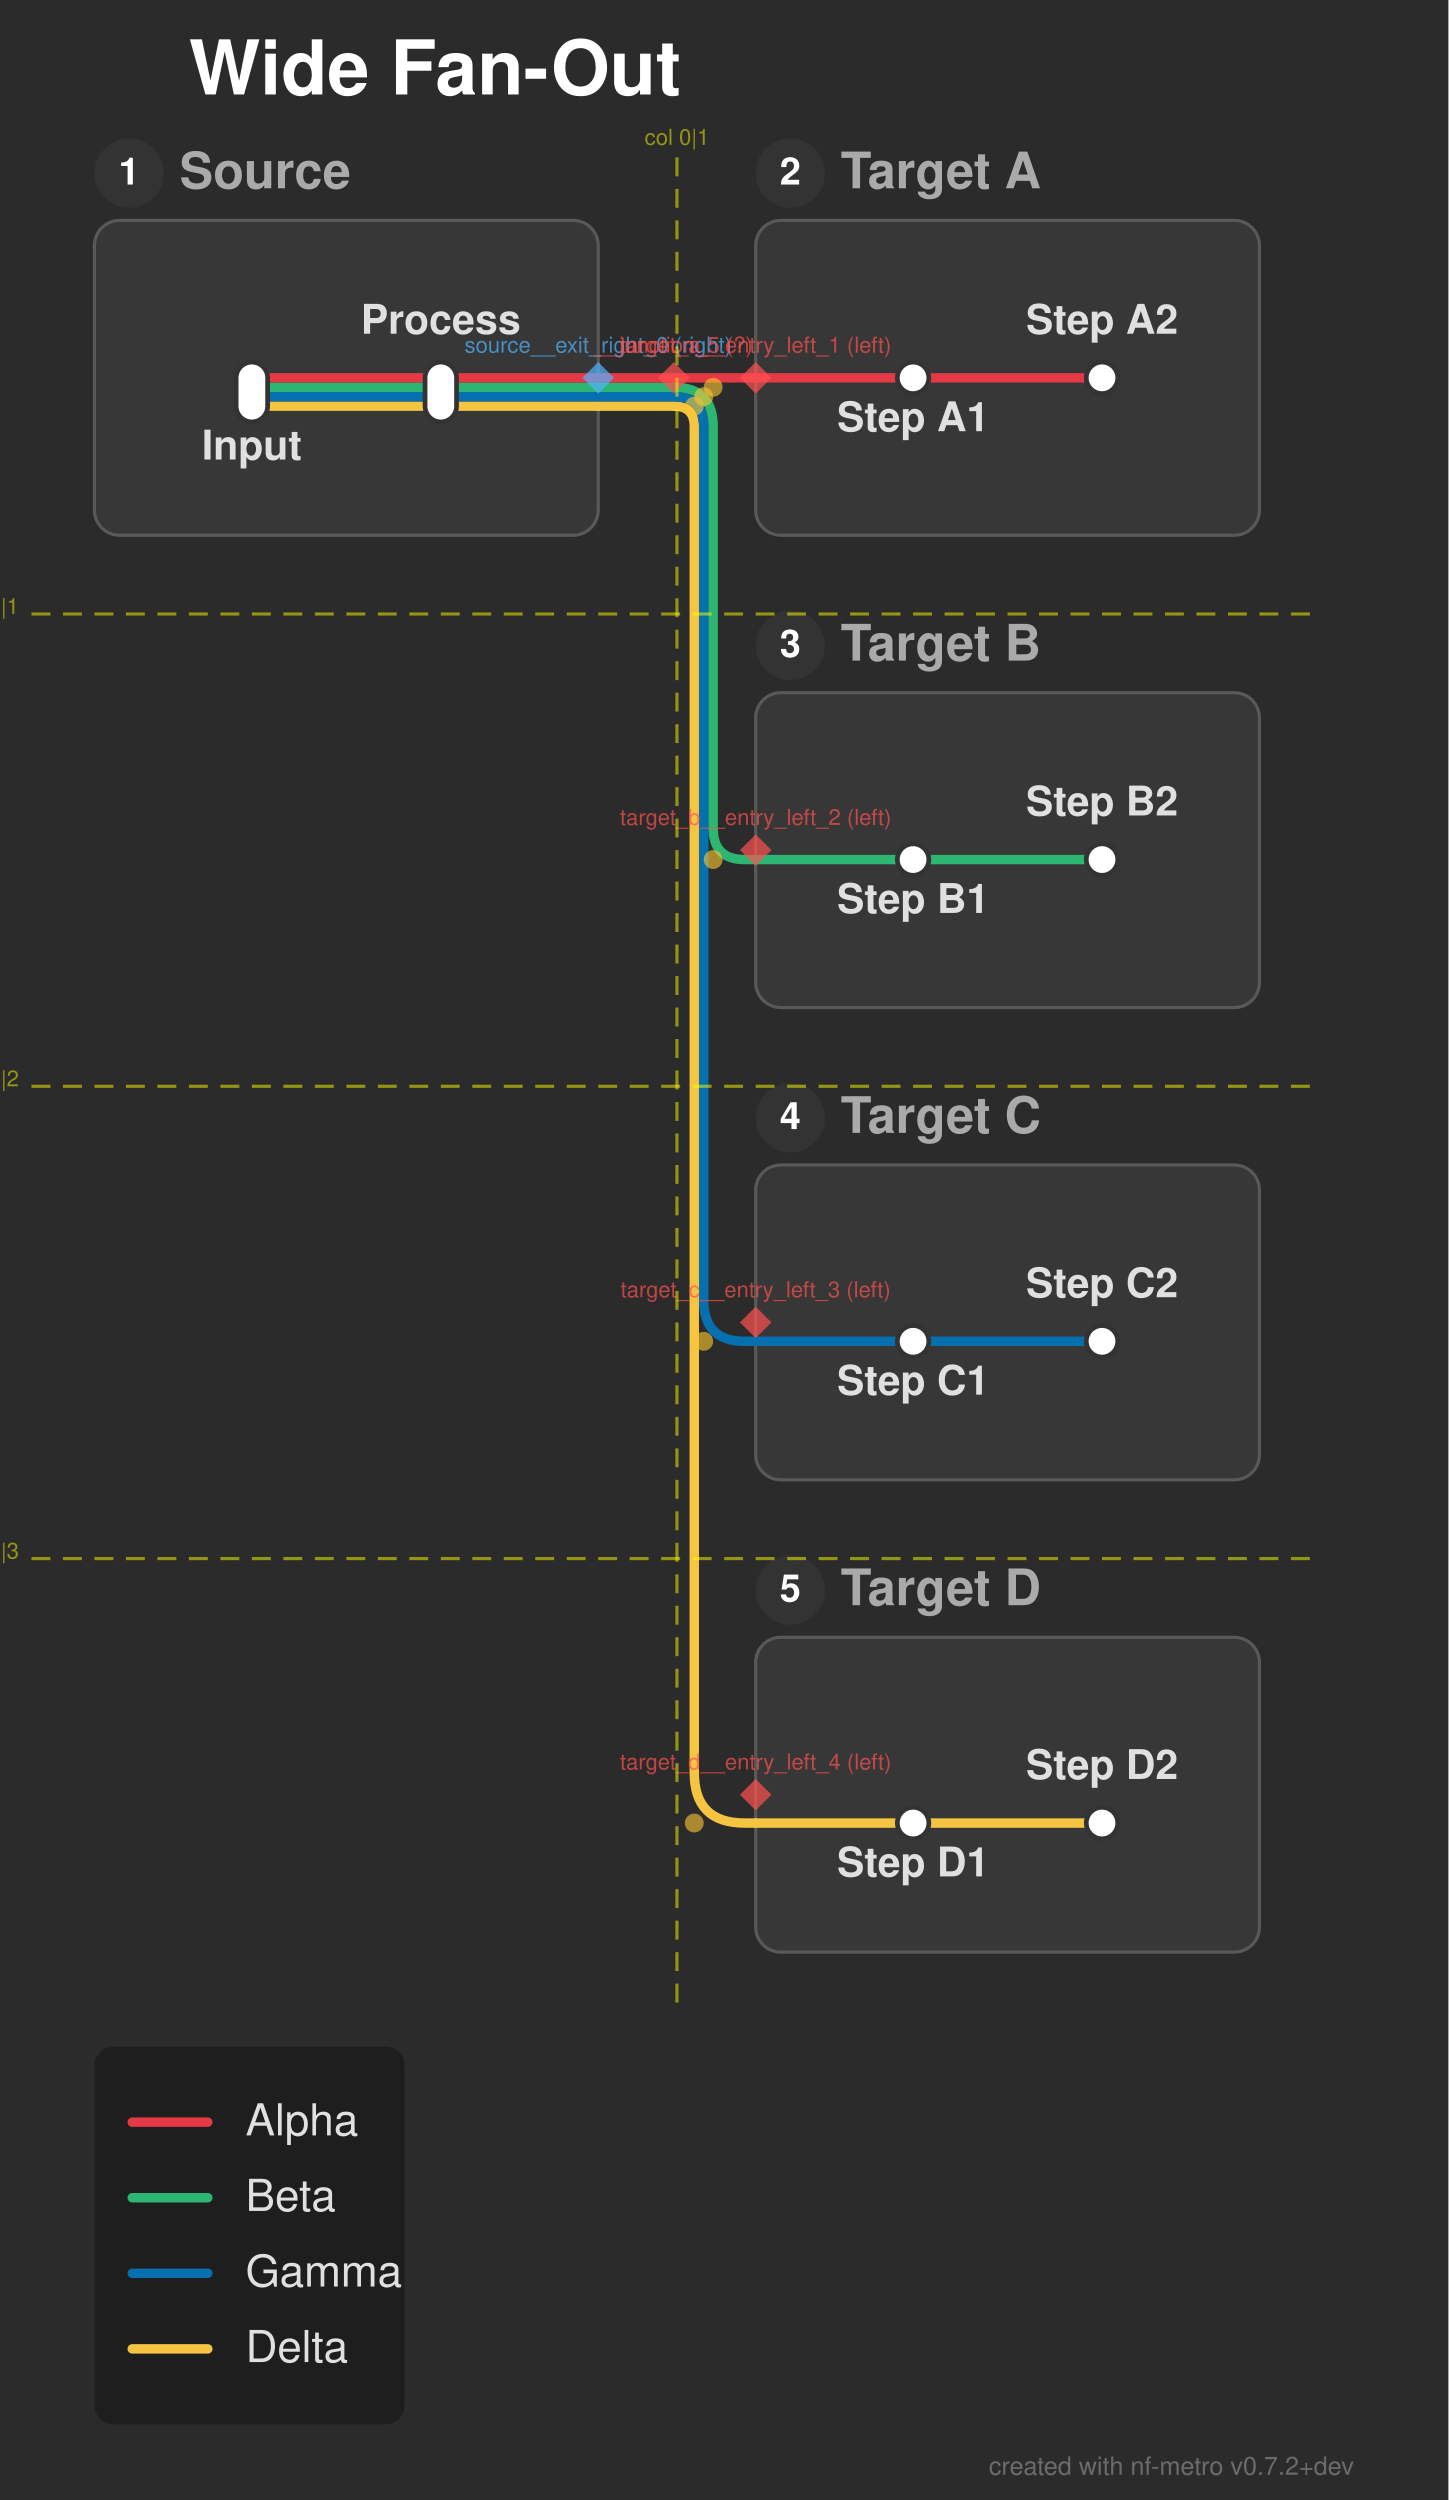
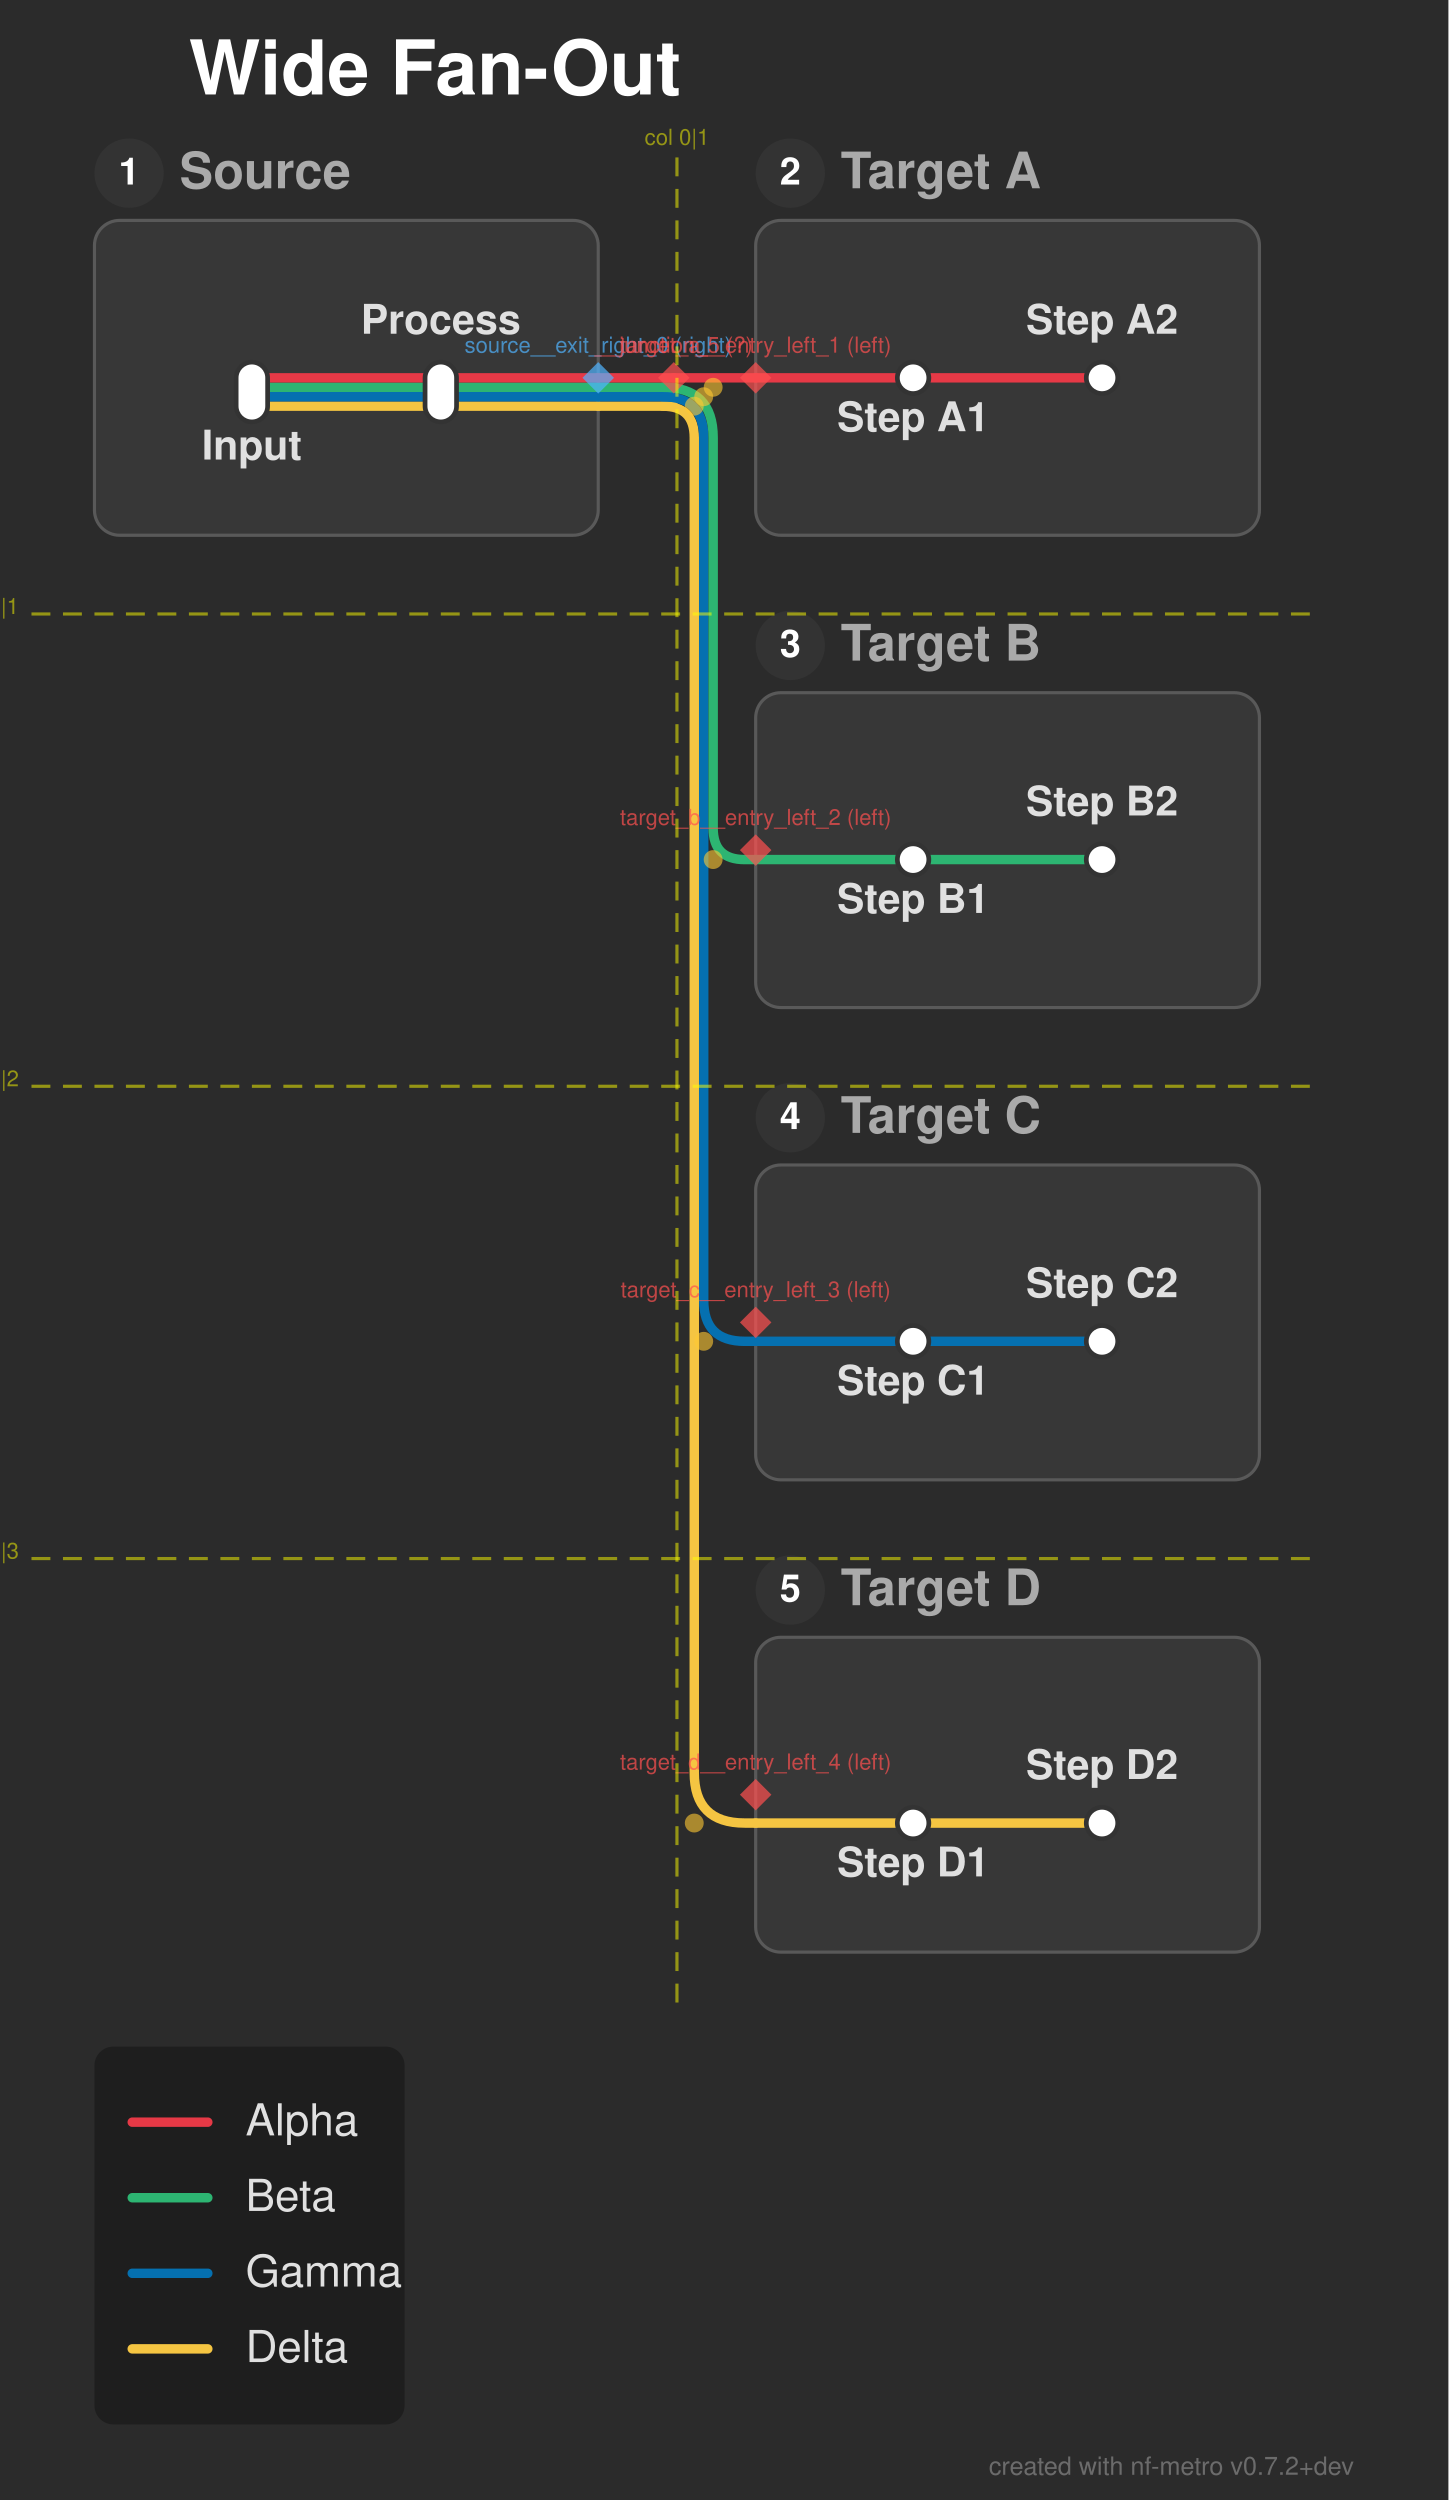
<svg xmlns="http://www.w3.org/2000/svg" width="460" height="794" viewBox="0 0 460 794">
  <defs>
</defs>
  <rect x="0" y="0" width="460" height="794" fill="#2b2b2b" />
  <text x="60.0" y="30.0" font-size="24.0" fill="#ffffff" font-family="'Helvetica Neue', Helvetica, Arial, sans-serif" font-weight="bold" class="nf-metro-title">Wide Fan-Out</text>
  <rect x="30.0" y="70.0" width="160.0" height="100.0" rx="8" ry="8" fill="#373737" stroke="#595959" stroke-width="1.0" class="nf-metro-section-box" data-section-id="source" data-section-lines="alpha,beta,delta,gamma" />
  <circle cx="41.0" cy="55.0" r="11" fill="#333333" class="nf-metro-section-num-circle" data-section-id="source" />
  <text x="41.0" y="55.0" font-size="12" fill="#ffffff" font-family="'Helvetica Neue', Helvetica, Arial, sans-serif" font-weight="bold" text-anchor="middle" dy="0.3em" data-section-id="source">1</text>
  <text x="57.0" y="55.0" font-size="16.0" fill="#aaaaaa" font-family="'Helvetica Neue', Helvetica, Arial, sans-serif" font-weight="bold" dy="0.3em" class="nf-metro-section-label" data-section-id="source">Source</text>
  <rect x="240.0" y="70.0" width="160.0" height="100.0" rx="8" ry="8" fill="#373737" stroke="#595959" stroke-width="1.0" class="nf-metro-section-box" data-section-id="target_a" data-section-lines="alpha" />
  <circle cx="251.0" cy="55.0" r="11" fill="#333333" class="nf-metro-section-num-circle" data-section-id="target_a" />
  <text x="251.0" y="55.0" font-size="12" fill="#ffffff" font-family="'Helvetica Neue', Helvetica, Arial, sans-serif" font-weight="bold" text-anchor="middle" dy="0.3em" data-section-id="target_a">2</text>
  <text x="267.0" y="55.0" font-size="16.0" fill="#aaaaaa" font-family="'Helvetica Neue', Helvetica, Arial, sans-serif" font-weight="bold" dy="0.3em" class="nf-metro-section-label" data-section-id="target_a">Target A</text>
  <rect x="240.0" y="220.0" width="160.0" height="100.0" rx="8" ry="8" fill="#373737" stroke="#595959" stroke-width="1.0" class="nf-metro-section-box" data-section-id="target_b" data-section-lines="beta" />
  <circle cx="251.0" cy="205.0" r="11" fill="#333333" class="nf-metro-section-num-circle" data-section-id="target_b" />
  <text x="251.0" y="205.0" font-size="12" fill="#ffffff" font-family="'Helvetica Neue', Helvetica, Arial, sans-serif" font-weight="bold" text-anchor="middle" dy="0.3em" data-section-id="target_b">3</text>
  <text x="267.0" y="205.0" font-size="16.0" fill="#aaaaaa" font-family="'Helvetica Neue', Helvetica, Arial, sans-serif" font-weight="bold" dy="0.3em" class="nf-metro-section-label" data-section-id="target_b">Target B</text>
  <rect x="240.0" y="370.0" width="160.0" height="100.0" rx="8" ry="8" fill="#373737" stroke="#595959" stroke-width="1.0" class="nf-metro-section-box" data-section-id="target_c" data-section-lines="gamma" />
  <circle cx="251.0" cy="355.0" r="11" fill="#333333" class="nf-metro-section-num-circle" data-section-id="target_c" />
  <text x="251.0" y="355.0" font-size="12" fill="#ffffff" font-family="'Helvetica Neue', Helvetica, Arial, sans-serif" font-weight="bold" text-anchor="middle" dy="0.3em" data-section-id="target_c">4</text>
  <text x="267.0" y="355.0" font-size="16.0" fill="#aaaaaa" font-family="'Helvetica Neue', Helvetica, Arial, sans-serif" font-weight="bold" dy="0.3em" class="nf-metro-section-label" data-section-id="target_c">Target C</text>
  <rect x="240.0" y="520.0" width="160.0" height="100.0" rx="8" ry="8" fill="#373737" stroke="#595959" stroke-width="1.0" class="nf-metro-section-box" data-section-id="target_d" data-section-lines="delta" />
  <circle cx="251.0" cy="505.0" r="11" fill="#333333" class="nf-metro-section-num-circle" data-section-id="target_d" />
  <text x="251.0" y="505.0" font-size="12" fill="#ffffff" font-family="'Helvetica Neue', Helvetica, Arial, sans-serif" font-weight="bold" text-anchor="middle" dy="0.3em" data-section-id="target_d">5</text>
  <text x="267.0" y="505.0" font-size="16.0" fill="#aaaaaa" font-family="'Helvetica Neue', Helvetica, Arial, sans-serif" font-weight="bold" dy="0.3em" class="nf-metro-section-label" data-section-id="target_d">Target D</text>
  <path d="M80.0,129.0 L140.0,129.0" stroke="#f5c542" stroke-width="3.0" stroke-linecap="round" class="metro-line-delta" data-line-id="delta" />
  <path d="M290.0,579.0 L350.0,579.0" stroke="#f5c542" stroke-width="3.0" stroke-linecap="round" class="metro-line-delta" data-line-id="delta" />
  <path d="M140.0,129.0 L190.0,129.0" stroke="#f5c542" stroke-width="3.0" stroke-linecap="round" class="metro-line-delta" data-line-id="delta" />
  <path d="M240.0,579.0 L290.0,579.0" stroke="#f5c542" stroke-width="3.0" stroke-linecap="round" class="metro-line-delta" data-line-id="delta" />
  <path d="M190.0,129.0 L214.0,129.0" stroke="#f5c542" stroke-width="3.0" stroke-linecap="round" class="metro-line-delta" data-line-id="delta" />
-   <path d="M214.0,129.0 L214.0,129.0 Q220.5,129.0,220.5,135.5 L220.5,563.0 Q220.5,579.0,236.5,579.0 L240.0,579.0" stroke="#f5c542" stroke-width="3.0" fill="none" stroke-linecap="round" stroke-linejoin="round" class="metro-line-delta" data-line-id="delta" />
+   <path d="M210.5,129.0 L210.5,129.0 Q220.5,129.0,220.5,139.0 L220.5,563.0 Q220.5,579.0,236.5,579.0 L240.0,579.0" stroke="#f5c542" stroke-width="3.0" fill="none" stroke-linecap="round" stroke-linejoin="round" class="metro-line-delta" data-line-id="delta" />
  <path d="M80.0,126.0 L140.0,126.0" stroke="#0570b0" stroke-width="3.0" stroke-linecap="round" class="metro-line-gamma" data-line-id="gamma" />
  <path d="M290.0,426.0 L350.0,426.0" stroke="#0570b0" stroke-width="3.0" stroke-linecap="round" class="metro-line-gamma" data-line-id="gamma" />
  <path d="M140.0,126.0 L190.0,126.0" stroke="#0570b0" stroke-width="3.0" stroke-linecap="round" class="metro-line-gamma" data-line-id="gamma" />
  <path d="M240.0,426.0 L290.0,426.0" stroke="#0570b0" stroke-width="3.0" stroke-linecap="round" class="metro-line-gamma" data-line-id="gamma" />
  <path d="M190.0,126.0 L214.0,126.0" stroke="#0570b0" stroke-width="3.0" stroke-linecap="round" class="metro-line-gamma" data-line-id="gamma" />
-   <path d="M214.0,126.0 L214.0,126.0 Q223.5,126.0,223.5,135.5 L223.5,413.0 Q223.5,426.0,236.5,426.0 L240.0,426.0" stroke="#0570b0" stroke-width="3.0" fill="none" stroke-linecap="round" stroke-linejoin="round" class="metro-line-gamma" data-line-id="gamma" />
+   <path d="M210.5,126.0 L210.5,126.0 Q223.5,126.0,223.5,139.0 L223.5,413.0 Q223.5,426.0,236.5,426.0 L240.0,426.0" stroke="#0570b0" stroke-width="3.0" fill="none" stroke-linecap="round" stroke-linejoin="round" class="metro-line-gamma" data-line-id="gamma" />
  <path d="M80.0,123.0 L140.0,123.0" stroke="#2db572" stroke-width="3.0" stroke-linecap="round" class="metro-line-beta" data-line-id="beta" />
  <path d="M290.0,273.0 L350.0,273.0" stroke="#2db572" stroke-width="3.0" stroke-linecap="round" class="metro-line-beta" data-line-id="beta" />
  <path d="M140.0,123.0 L190.0,123.0" stroke="#2db572" stroke-width="3.0" stroke-linecap="round" class="metro-line-beta" data-line-id="beta" />
  <path d="M240.0,273.0 L290.0,273.0" stroke="#2db572" stroke-width="3.0" stroke-linecap="round" class="metro-line-beta" data-line-id="beta" />
  <path d="M190.0,123.0 L214.0,123.0" stroke="#2db572" stroke-width="3.0" stroke-linecap="round" class="metro-line-beta" data-line-id="beta" />
-   <path d="M214.0,123.0 L214.0,123.0 Q226.5,123.0,226.5,135.5 L226.5,263.0 Q226.5,273.0,236.5,273.0 L240.0,273.0" stroke="#2db572" stroke-width="3.0" fill="none" stroke-linecap="round" stroke-linejoin="round" class="metro-line-beta" data-line-id="beta" />
+   <path d="M210.5,123.0 L210.5,123.0 Q226.5,123.0,226.5,139.0 L226.5,263.0 Q226.5,273.0,236.5,273.0 L240.0,273.0" stroke="#2db572" stroke-width="3.0" fill="none" stroke-linecap="round" stroke-linejoin="round" class="metro-line-beta" data-line-id="beta" />
  <path d="M80.0,120.0 L140.0,120.0" stroke="#e63946" stroke-width="3.0" stroke-linecap="round" class="metro-line-alpha" data-line-id="alpha" />
  <path d="M290.0,120.0 L350.0,120.0" stroke="#e63946" stroke-width="3.0" stroke-linecap="round" class="metro-line-alpha" data-line-id="alpha" />
  <path d="M140.0,120.0 L190.0,120.0" stroke="#e63946" stroke-width="3.0" stroke-linecap="round" class="metro-line-alpha" data-line-id="alpha" />
  <path d="M240.0,120.0 L290.0,120.0" stroke="#e63946" stroke-width="3.0" stroke-linecap="round" class="metro-line-alpha" data-line-id="alpha" />
  <path d="M190.0,120.0 L214.0,120.0" stroke="#e63946" stroke-width="3.0" stroke-linecap="round" class="metro-line-alpha" data-line-id="alpha" />
  <path d="M214.0,120.0 L240.0,120.0" stroke="#e63946" stroke-width="3.0" stroke-linecap="round" class="metro-line-alpha" data-line-id="alpha" />
  <rect x="75.0" y="115.0" width="10.0" height="19.0" rx="5.0" ry="5.0" fill="#ffffff" stroke="#333333" stroke-width="1.5" class="nf-metro-station" data-station-id="input" data-station-lines="alpha,beta,delta,gamma" data-station-label="Input" data-section-id="source" data-section-name="Source" />
  <rect x="135.0" y="115.0" width="10.0" height="19.0" rx="5.0" ry="5.0" fill="#ffffff" stroke="#333333" stroke-width="1.5" class="nf-metro-station" data-station-id="process" data-station-lines="alpha,beta,delta,gamma" data-station-label="Process" data-section-id="source" data-section-name="Source" />
  <rect x="285.0" y="115.0" width="10.0" height="10.0" rx="5.0" ry="5.0" fill="#ffffff" stroke="#333333" stroke-width="1.5" class="nf-metro-station" data-station-id="a1" data-station-lines="alpha" data-station-label="Step A1" data-section-id="target_a" data-section-name="Target A" />
  <rect x="345.0" y="115.0" width="10.0" height="10.0" rx="5.0" ry="5.0" fill="#ffffff" stroke="#333333" stroke-width="1.5" class="nf-metro-station" data-station-id="a2" data-station-lines="alpha" data-station-label="Step A2" data-section-id="target_a" data-section-name="Target A" />
  <rect x="285.0" y="268.0" width="10.0" height="10.0" rx="5.0" ry="5.0" fill="#ffffff" stroke="#333333" stroke-width="1.5" class="nf-metro-station" data-station-id="b1" data-station-lines="beta" data-station-label="Step B1" data-section-id="target_b" data-section-name="Target B" />
  <rect x="345.0" y="268.0" width="10.0" height="10.0" rx="5.0" ry="5.0" fill="#ffffff" stroke="#333333" stroke-width="1.5" class="nf-metro-station" data-station-id="b2" data-station-lines="beta" data-station-label="Step B2" data-section-id="target_b" data-section-name="Target B" />
  <rect x="285.0" y="421.0" width="10.0" height="10.0" rx="5.0" ry="5.0" fill="#ffffff" stroke="#333333" stroke-width="1.5" class="nf-metro-station" data-station-id="c1" data-station-lines="gamma" data-station-label="Step C1" data-section-id="target_c" data-section-name="Target C" />
  <rect x="345.0" y="421.0" width="10.0" height="10.0" rx="5.0" ry="5.0" fill="#ffffff" stroke="#333333" stroke-width="1.5" class="nf-metro-station" data-station-id="c2" data-station-lines="gamma" data-station-label="Step C2" data-section-id="target_c" data-section-name="Target C" />
  <rect x="285.0" y="574.0" width="10.0" height="10.0" rx="5.0" ry="5.0" fill="#ffffff" stroke="#333333" stroke-width="1.5" class="nf-metro-station" data-station-id="d1" data-station-lines="delta" data-station-label="Step D1" data-section-id="target_d" data-section-name="Target D" />
  <rect x="345.0" y="574.0" width="10.0" height="10.0" rx="5.0" ry="5.0" fill="#ffffff" stroke="#333333" stroke-width="1.5" class="nf-metro-station" data-station-id="d2" data-station-lines="delta" data-station-label="Step D2" data-section-id="target_d" data-section-name="Target D" />
  <text x="80.0" y="140.0" font-size="13.0" fill="#e0e0e0" font-family="'Helvetica Neue', Helvetica, Arial, sans-serif" font-weight="bold" text-anchor="middle" dominant-baseline="hanging" data-station-id="input" class="nf-metro-station-label">Input</text>
  <text x="290.0" y="131.0" font-size="13.0" fill="#e0e0e0" font-family="'Helvetica Neue', Helvetica, Arial, sans-serif" font-weight="bold" text-anchor="middle" dominant-baseline="hanging" data-station-id="a1" class="nf-metro-station-label">Step A1</text>
  <text x="290.0" y="284.0" font-size="13.0" fill="#e0e0e0" font-family="'Helvetica Neue', Helvetica, Arial, sans-serif" font-weight="bold" text-anchor="middle" dominant-baseline="hanging" data-station-id="b1" class="nf-metro-station-label">Step B1</text>
  <text x="290.0" y="437.0" font-size="13.0" fill="#e0e0e0" font-family="'Helvetica Neue', Helvetica, Arial, sans-serif" font-weight="bold" text-anchor="middle" dominant-baseline="hanging" data-station-id="c1" class="nf-metro-station-label">Step C1</text>
  <text x="290.0" y="590.0" font-size="13.0" fill="#e0e0e0" font-family="'Helvetica Neue', Helvetica, Arial, sans-serif" font-weight="bold" text-anchor="middle" dominant-baseline="hanging" data-station-id="d1" class="nf-metro-station-label">Step D1</text>
  <text x="140.0" y="106.0" font-size="13.0" fill="#e0e0e0" font-family="'Helvetica Neue', Helvetica, Arial, sans-serif" font-weight="bold" text-anchor="middle" dominant-baseline="auto" data-station-id="process" class="nf-metro-station-label">Process</text>
  <text x="350.0" y="106.0" font-size="13.0" fill="#e0e0e0" font-family="'Helvetica Neue', Helvetica, Arial, sans-serif" font-weight="bold" text-anchor="middle" dominant-baseline="auto" data-station-id="a2" class="nf-metro-station-label">Step A2</text>
  <text x="350.0" y="259.0" font-size="13.0" fill="#e0e0e0" font-family="'Helvetica Neue', Helvetica, Arial, sans-serif" font-weight="bold" text-anchor="middle" dominant-baseline="auto" data-station-id="b2" class="nf-metro-station-label">Step B2</text>
  <text x="350.0" y="412.0" font-size="13.0" fill="#e0e0e0" font-family="'Helvetica Neue', Helvetica, Arial, sans-serif" font-weight="bold" text-anchor="middle" dominant-baseline="auto" data-station-id="c2" class="nf-metro-station-label">Step C2</text>
  <text x="350.0" y="565.0" font-size="13.0" fill="#e0e0e0" font-family="'Helvetica Neue', Helvetica, Arial, sans-serif" font-weight="bold" text-anchor="middle" dominant-baseline="auto" data-station-id="d2" class="nf-metro-station-label">Step D2</text>
  <circle cx="226.5" cy="123.0" r="3.0" fill="rgba(255, 200, 50, 0.6)" />
  <circle cx="226.5" cy="273.0" r="3.0" fill="rgba(255, 200, 50, 0.6)" />
  <circle cx="223.5" cy="126.0" r="3.0" fill="rgba(255, 200, 50, 0.6)" />
  <circle cx="223.5" cy="426.0" r="3.0" fill="rgba(255, 200, 50, 0.6)" />
  <circle cx="220.5" cy="129.0" r="3.0" fill="rgba(255, 200, 50, 0.6)" />
  <circle cx="220.5" cy="579.0" r="3.0" fill="rgba(255, 200, 50, 0.6)" />
  <path d="M190.0,115.0 L195.0,120.0 L190.0,125.0 L185.0,120.0 Z" fill="rgba(80, 180, 255, 0.7)" stroke="none" />
  <text x="190.0" y="112.0" font-size="7" fill="rgba(80, 180, 255, 0.7)" font-family="'Helvetica Neue', Helvetica, Arial, sans-serif" text-anchor="middle" dominant-baseline="auto">source__exit_right_0 (right)</text>
  <path d="M240.0,115.0 L245.0,120.0 L240.0,125.0 L235.0,120.0 Z" fill="rgba(255, 80, 80, 0.7)" stroke="none" />
  <text x="240.0" y="112.0" font-size="7" fill="rgba(255, 80, 80, 0.7)" font-family="'Helvetica Neue', Helvetica, Arial, sans-serif" text-anchor="middle" dominant-baseline="auto">target_a__entry_left_1 (left)</text>
  <path d="M240.0,265.0 L245.0,270.0 L240.0,275.0 L235.0,270.0 Z" fill="rgba(255, 80, 80, 0.7)" stroke="none" />
  <text x="240.0" y="262.0" font-size="7" fill="rgba(255, 80, 80, 0.7)" font-family="'Helvetica Neue', Helvetica, Arial, sans-serif" text-anchor="middle" dominant-baseline="auto">target_b__entry_left_2 (left)</text>
  <path d="M240.0,415.0 L245.0,420.0 L240.0,425.0 L235.0,420.0 Z" fill="rgba(255, 80, 80, 0.7)" stroke="none" />
  <text x="240.0" y="412.0" font-size="7" fill="rgba(255, 80, 80, 0.7)" font-family="'Helvetica Neue', Helvetica, Arial, sans-serif" text-anchor="middle" dominant-baseline="auto">target_c__entry_left_3 (left)</text>
  <path d="M240.0,565.0 L245.0,570.0 L240.0,575.0 L235.0,570.0 Z" fill="rgba(255, 80, 80, 0.7)" stroke="none" />
  <text x="240.0" y="562.0" font-size="7" fill="rgba(255, 80, 80, 0.7)" font-family="'Helvetica Neue', Helvetica, Arial, sans-serif" text-anchor="middle" dominant-baseline="auto">target_d__entry_left_4 (left)</text>
  <path d="M214.0,115.0 L219.0,120.0 L214.0,125.0 L209.0,120.0 Z" fill="rgba(255, 80, 80, 0.7)" stroke="none" />
  <text x="214.0" y="112.0" font-size="7" fill="rgba(255, 80, 80, 0.7)" font-family="'Helvetica Neue', Helvetica, Arial, sans-serif" text-anchor="middle" dominant-baseline="auto">__junction_5 (?)</text>
  <path d="M215.0,50.0 L215.0,640.0" stroke="rgba(255, 255, 0, 0.5)" stroke-width="1" stroke-dasharray="6,4" />
  <text x="215.0" y="46.0" font-size="7" fill="rgba(255, 255, 0, 0.5)" font-family="'Helvetica Neue', Helvetica, Arial, sans-serif" text-anchor="middle">col 0|1</text>
  <path d="M10.0,195.0 L420.0,195.0" stroke="rgba(255, 255, 0, 0.5)" stroke-width="1" stroke-dasharray="6,4" />
  <path d="M10.0,345.0 L420.0,345.0" stroke="rgba(255, 255, 0, 0.5)" stroke-width="1" stroke-dasharray="6,4" />
  <path d="M10.0,495.0 L420.0,495.0" stroke="rgba(255, 255, 0, 0.5)" stroke-width="1" stroke-dasharray="6,4" />
  <text x="6.0" y="195.0" font-size="7" fill="rgba(255, 255, 0, 0.5)" font-family="'Helvetica Neue', Helvetica, Arial, sans-serif" text-anchor="end">row 0|1</text>
  <text x="6.0" y="345.0" font-size="7" fill="rgba(255, 255, 0, 0.5)" font-family="'Helvetica Neue', Helvetica, Arial, sans-serif" text-anchor="end">row 1|2</text>
  <text x="6.0" y="495.0" font-size="7" fill="rgba(255, 255, 0, 0.5)" font-family="'Helvetica Neue', Helvetica, Arial, sans-serif" text-anchor="end">row 2|3</text>
  <rect x="30.0" y="650.0" width="98.5" height="120.0" rx="6" ry="6" fill="rgba(0, 0, 0, 0.3)" />
  <path d="M42.0,674.0 L66.0,674.0" stroke="#e63946" stroke-width="3.0" stroke-linecap="round" />
  <text x="78.0" y="674.0" font-size="14.0" fill="#e0e0e0" font-family="'Helvetica Neue', Helvetica, Arial, sans-serif" dy="0.3em">Alpha</text>
  <path d="M42.0,698.0 L66.0,698.0" stroke="#2db572" stroke-width="3.0" stroke-linecap="round" />
  <text x="78.0" y="698.0" font-size="14.0" fill="#e0e0e0" font-family="'Helvetica Neue', Helvetica, Arial, sans-serif" dy="0.3em">Beta</text>
  <path d="M42.0,722.0 L66.0,722.0" stroke="#0570b0" stroke-width="3.0" stroke-linecap="round" />
  <text x="78.0" y="722.0" font-size="14.0" fill="#e0e0e0" font-family="'Helvetica Neue', Helvetica, Arial, sans-serif" dy="0.3em">Gamma</text>
  <path d="M42.0,746.0 L66.0,746.0" stroke="#f5c542" stroke-width="3.0" stroke-linecap="round" />
  <text x="78.0" y="746.0" font-size="14.0" fill="#e0e0e0" font-family="'Helvetica Neue', Helvetica, Arial, sans-serif" dy="0.3em">Delta</text>
  <text x="430.0" y="786.0" font-size="8" fill="rgba(150, 150, 150, 0.6)" font-family="'Helvetica Neue', Helvetica, Arial, sans-serif" text-anchor="end">created with nf-metro v0.7.2+dev</text>
</svg>
